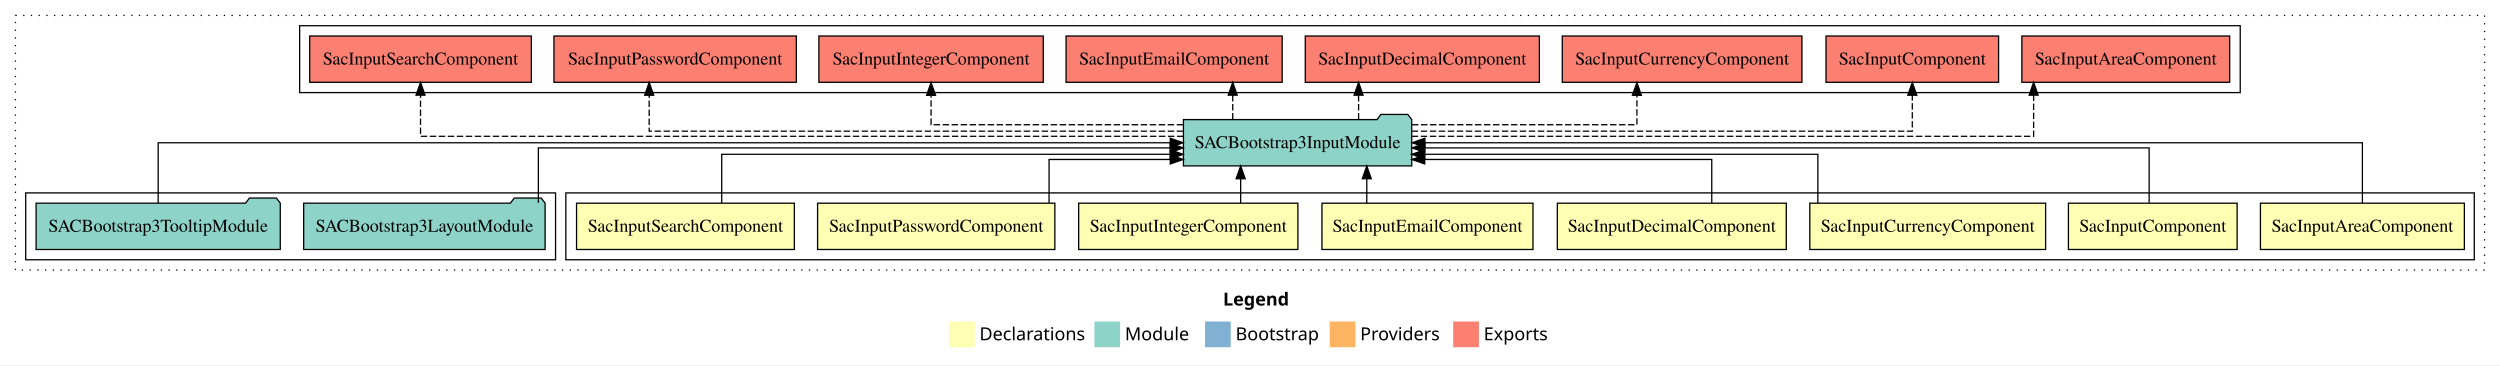
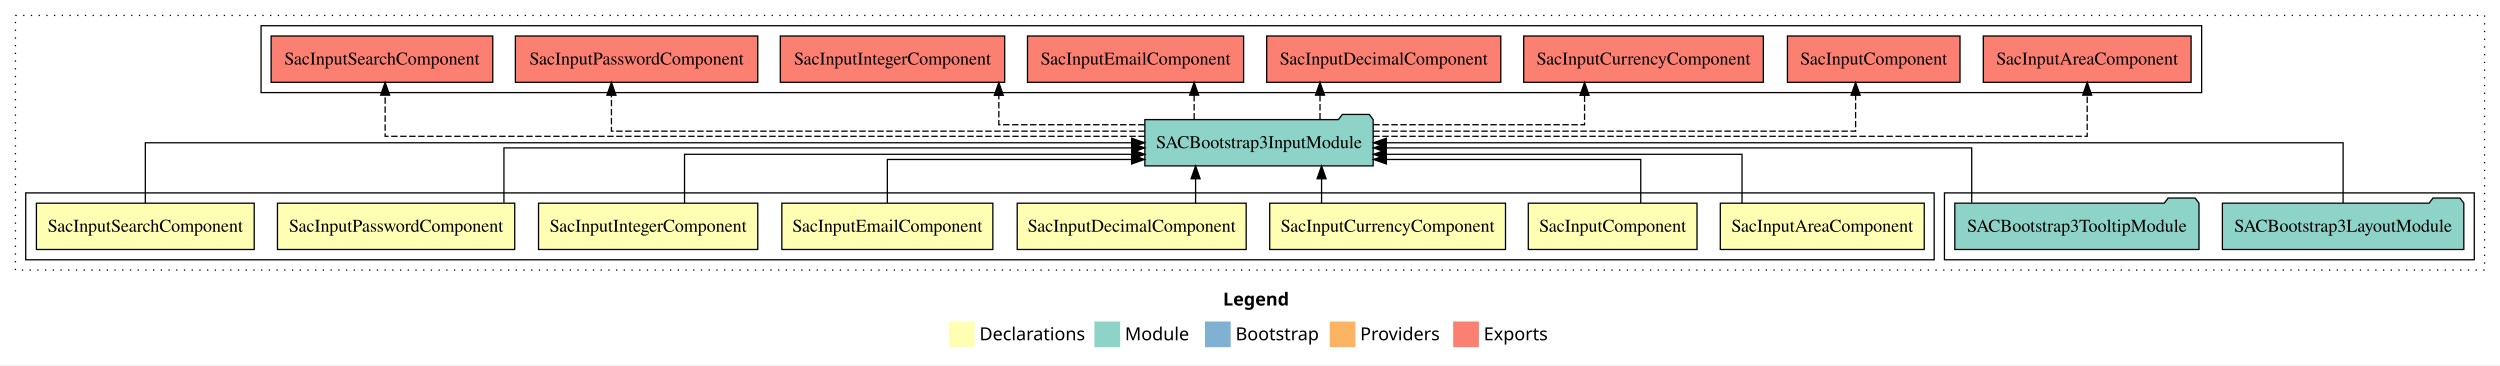
<svg xmlns="http://www.w3.org/2000/svg" width="1944pt" height="284pt" viewBox="0.00 0.00 1944.00 284.00">
  <g id="graph0" class="graph" transform="scale(1 1) rotate(0) translate(4 280)">
    <polygon fill="white" stroke="transparent" points="-4,4 -4,-280 1940,-280 1940,4 -4,4" />
    <text text-anchor="start" x="947.01" y="-42.4" font-family="Times-12" font-weight="bold" font-size="14.00">Legend</text>
    <polygon fill="#ffffb3" stroke="transparent" points="734,-10 734,-30 754,-30 754,-10 734,-10" />
    <text text-anchor="start" x="757.63" y="-15.4" font-family="Times-12" font-size="14.00">  Declarations</text>
    <polygon fill="#8dd3c7" stroke="transparent" points="847,-10 847,-30 867,-30 867,-10 847,-10" />
    <text text-anchor="start" x="870.73" y="-15.4" font-family="Times-12" font-size="14.00">  Module</text>
    <polygon fill="#80b1d3" stroke="transparent" points="933,-10 933,-30 953,-30 953,-10 933,-10" />
    <text text-anchor="start" x="956.78" y="-15.4" font-family="Times-12" font-size="14.00">  Bootstrap</text>
    <polygon fill="#fdb462" stroke="transparent" points="1030,-10 1030,-30 1050,-30 1050,-10 1030,-10" />
    <text text-anchor="start" x="1053.67" y="-15.4" font-family="Times-12" font-size="14.00">  Providers</text>
    <polygon fill="#fb8072" stroke="transparent" points="1126,-10 1126,-30 1146,-30 1146,-10 1126,-10" />
    <text text-anchor="start" x="1149.73" y="-15.4" font-family="Times-12" font-size="14.00">  Exports</text>
    <g id="clust1" class="cluster">
      <polygon fill="none" stroke="black" stroke-dasharray="1,5" points="8,-70 8,-268 1928,-268 1928,-70 8,-70" />
    </g>
+     <g id="clust11" class="cluster">
+       <polygon fill="none" stroke="black" points="1508,-78 1508,-130 1920,-130 1920,-78 1508,-78" />
+     </g>
    <g id="clust2" class="cluster">
-       <polygon fill="none" stroke="black" points="436,-78 436,-130 1920,-130 1920,-78 436,-78" />
-     </g>
-     <g id="clust11" class="cluster">
-       <polygon fill="none" stroke="black" points="16,-78 16,-130 428,-130 428,-78 16,-78" />
+       <polygon fill="none" stroke="black" points="16,-78 16,-130 1500,-130 1500,-78 16,-78" />
    </g>
    <g id="clust12" class="cluster">
-       <polygon fill="none" stroke="black" points="229,-208 229,-260 1738,-260 1738,-208 229,-208" />
+       <polygon fill="none" stroke="black" points="199,-208 199,-260 1708,-260 1708,-208 199,-208" />
    </g>
    <g id="node1" class="node">
-       <polygon fill="#ffffb3" stroke="black" points="1912.29,-122 1753.71,-122 1753.71,-86 1912.29,-86 1912.29,-122" />
-       <text text-anchor="middle" x="1833" y="-99.8" font-family="Times,serif" font-size="14.00">SacInputAreaComponent</text>
+       <polygon fill="#ffffb3" stroke="black" points="1492.29,-122 1333.71,-122 1333.71,-86 1492.29,-86 1492.29,-122" />
+       <text text-anchor="middle" x="1413" y="-99.8" font-family="Times,serif" font-size="14.00">SacInputAreaComponent</text>
    </g>
    <g id="node9" class="node">
-       <polygon fill="#8dd3c7" stroke="black" points="1093.76,-187 1090.76,-191 1069.76,-191 1066.76,-187 916.24,-187 916.24,-151 1093.76,-151 1093.76,-187" />
-       <text text-anchor="middle" x="1005" y="-164.8" font-family="Times,serif" font-size="14.00">SACBootstrap3InputModule</text>
+       <polygon fill="#8dd3c7" stroke="black" points="1063.76,-187 1060.76,-191 1039.76,-191 1036.76,-187 886.24,-187 886.24,-151 1063.76,-151 1063.76,-187" />
+       <text text-anchor="middle" x="975" y="-164.8" font-family="Times,serif" font-size="14.00">SACBootstrap3InputModule</text>
    </g>
    <g id="edge1" class="edge">
-       <path fill="none" stroke="black" d="M1833,-122.11C1833,-141.34 1833,-169 1833,-169 1833,-169 1104,-169 1104,-169" />
-       <polygon fill="black" stroke="black" points="1104,-165.5 1094,-169 1104,-172.5 1104,-165.5" />
+       <path fill="none" stroke="black" d="M1350.6,-122.03C1350.6,-138.4 1350.6,-160 1350.6,-160 1350.6,-160 1074.01,-160 1074.01,-160" />
+       <polygon fill="black" stroke="black" points="1074.01,-156.5 1064.01,-160 1074.01,-163.5 1074.01,-156.5" />
    </g>
    <g id="node2" class="node">
-       <polygon fill="#ffffb3" stroke="black" points="1735.6,-122 1604.4,-122 1604.4,-86 1735.6,-86 1735.6,-122" />
-       <text text-anchor="middle" x="1670" y="-99.8" font-family="Times,serif" font-size="14.00">SacInputComponent</text>
+       <polygon fill="#ffffb3" stroke="black" points="1315.6,-122 1184.4,-122 1184.4,-86 1315.6,-86 1315.6,-122" />
+       <text text-anchor="middle" x="1250" y="-99.8" font-family="Times,serif" font-size="14.00">SacInputComponent</text>
    </g>
    <g id="edge2" class="edge">
-       <path fill="none" stroke="black" d="M1667.17,-122.3C1667.17,-140.27 1667.17,-165 1667.17,-165 1667.17,-165 1103.96,-165 1103.96,-165" />
-       <polygon fill="black" stroke="black" points="1103.96,-161.5 1093.96,-165 1103.96,-168.5 1103.96,-161.5" />
+       <path fill="none" stroke="black" d="M1271.85,-122.19C1271.85,-137.18 1271.85,-156 1271.85,-156 1271.85,-156 1074.06,-156 1074.06,-156" />
+       <polygon fill="black" stroke="black" points="1074.06,-152.5 1064.06,-156 1074.06,-159.5 1074.06,-152.5" />
    </g>
    <g id="node3" class="node">
-       <polygon fill="#ffffb3" stroke="black" points="1586.68,-122 1403.32,-122 1403.32,-86 1586.68,-86 1586.68,-122" />
-       <text text-anchor="middle" x="1495" y="-99.8" font-family="Times,serif" font-size="14.00">SacInputCurrencyComponent</text>
+       <polygon fill="#ffffb3" stroke="black" points="1166.68,-122 983.32,-122 983.32,-86 1166.68,-86 1166.68,-122" />
+       <text text-anchor="middle" x="1075" y="-99.8" font-family="Times,serif" font-size="14.00">SacInputCurrencyComponent</text>
    </g>
    <g id="edge3" class="edge">
-       <path fill="none" stroke="black" d="M1409.56,-122.03C1409.56,-138.4 1409.56,-160 1409.56,-160 1409.56,-160 1103.78,-160 1103.78,-160" />
-       <polygon fill="black" stroke="black" points="1103.78,-156.5 1093.78,-160 1103.78,-163.5 1103.78,-156.5" />
+       <path fill="none" stroke="black" d="M1023.65,-122.11C1023.65,-122.11 1023.65,-140.99 1023.65,-140.99" />
+       <polygon fill="black" stroke="black" points="1020.15,-140.99 1023.65,-150.99 1027.15,-140.99 1020.15,-140.99" />
    </g>
    <g id="node4" class="node">
-       <polygon fill="#ffffb3" stroke="black" points="1385.02,-122 1206.98,-122 1206.98,-86 1385.02,-86 1385.02,-122" />
-       <text text-anchor="middle" x="1296" y="-99.8" font-family="Times,serif" font-size="14.00">SacInputDecimalComponent</text>
+       <polygon fill="#ffffb3" stroke="black" points="965.02,-122 786.98,-122 786.98,-86 965.02,-86 965.02,-122" />
+       <text text-anchor="middle" x="876" y="-99.8" font-family="Times,serif" font-size="14.00">SacInputDecimalComponent</text>
    </g>
    <g id="edge4" class="edge">
-       <path fill="none" stroke="black" d="M1327.06,-122.19C1327.06,-137.18 1327.06,-156 1327.06,-156 1327.06,-156 1103.86,-156 1103.86,-156" />
-       <polygon fill="black" stroke="black" points="1103.86,-152.5 1093.86,-156 1103.86,-159.5 1103.86,-152.5" />
+       <path fill="none" stroke="black" d="M925.69,-122.11C925.69,-122.11 925.69,-140.99 925.69,-140.99" />
+       <polygon fill="black" stroke="black" points="922.19,-140.99 925.69,-150.99 929.19,-140.99 922.19,-140.99" />
    </g>
    <g id="node5" class="node">
-       <polygon fill="#ffffb3" stroke="black" points="1188.04,-122 1023.96,-122 1023.96,-86 1188.04,-86 1188.04,-122" />
-       <text text-anchor="middle" x="1106" y="-99.8" font-family="Times,serif" font-size="14.00">SacInputEmailComponent</text>
+       <polygon fill="#ffffb3" stroke="black" points="768.04,-122 603.96,-122 603.96,-86 768.04,-86 768.04,-122" />
+       <text text-anchor="middle" x="686" y="-99.8" font-family="Times,serif" font-size="14.00">SacInputEmailComponent</text>
    </g>
    <g id="edge5" class="edge">
-       <path fill="none" stroke="black" d="M1058.81,-122.11C1058.81,-122.11 1058.81,-140.99 1058.81,-140.99" />
-       <polygon fill="black" stroke="black" points="1055.31,-140.99 1058.81,-150.99 1062.31,-140.99 1055.31,-140.99" />
+       <path fill="none" stroke="black" d="M686,-122.19C686,-137.18 686,-156 686,-156 686,-156 875.93,-156 875.93,-156" />
+       <polygon fill="black" stroke="black" points="875.93,-159.5 885.93,-156 875.93,-152.5 875.93,-159.5" />
    </g>
    <g id="node6" class="node">
-       <polygon fill="#ffffb3" stroke="black" points="1005.24,-122 834.76,-122 834.76,-86 1005.24,-86 1005.24,-122" />
-       <text text-anchor="middle" x="920" y="-99.8" font-family="Times,serif" font-size="14.00">SacInputIntegerComponent</text>
+       <polygon fill="#ffffb3" stroke="black" points="585.24,-122 414.76,-122 414.76,-86 585.24,-86 585.24,-122" />
+       <text text-anchor="middle" x="500" y="-99.8" font-family="Times,serif" font-size="14.00">SacInputIntegerComponent</text>
    </g>
    <g id="edge6" class="edge">
-       <path fill="none" stroke="black" d="M960.74,-122.11C960.74,-122.11 960.74,-140.99 960.74,-140.99" />
-       <polygon fill="black" stroke="black" points="957.24,-140.99 960.74,-150.99 964.24,-140.99 957.24,-140.99" />
+       <path fill="none" stroke="black" d="M528.29,-122.03C528.29,-138.4 528.29,-160 528.29,-160 528.29,-160 876.21,-160 876.21,-160" />
+       <polygon fill="black" stroke="black" points="876.21,-163.5 886.21,-160 876.21,-156.5 876.21,-163.5" />
    </g>
    <g id="node7" class="node">
-       <polygon fill="#ffffb3" stroke="black" points="816.25,-122 631.75,-122 631.75,-86 816.25,-86 816.25,-122" />
-       <text text-anchor="middle" x="724" y="-99.8" font-family="Times,serif" font-size="14.00">SacInputPasswordComponent</text>
+       <polygon fill="#ffffb3" stroke="black" points="396.25,-122 211.75,-122 211.75,-86 396.25,-86 396.25,-122" />
+       <text text-anchor="middle" x="304" y="-99.8" font-family="Times,serif" font-size="14.00">SacInputPasswordComponent</text>
    </g>
    <g id="edge7" class="edge">
-       <path fill="none" stroke="black" d="M811.75,-122.19C811.75,-137.18 811.75,-156 811.75,-156 811.75,-156 906.01,-156 906.01,-156" />
-       <polygon fill="black" stroke="black" points="906.01,-159.5 916.01,-156 906.01,-152.5 906.01,-159.5" />
+       <path fill="none" stroke="black" d="M387.86,-122.3C387.86,-140.27 387.86,-165 387.86,-165 387.86,-165 876.14,-165 876.14,-165" />
+       <polygon fill="black" stroke="black" points="876.14,-168.5 886.14,-165 876.14,-161.5 876.14,-168.5" />
    </g>
    <g id="node8" class="node">
-       <polygon fill="#ffffb3" stroke="black" points="613.68,-122 444.32,-122 444.32,-86 613.68,-86 613.68,-122" />
-       <text text-anchor="middle" x="529" y="-99.8" font-family="Times,serif" font-size="14.00">SacInputSearchComponent</text>
+       <polygon fill="#ffffb3" stroke="black" points="193.68,-122 24.32,-122 24.32,-86 193.68,-86 193.68,-122" />
+       <text text-anchor="middle" x="109" y="-99.8" font-family="Times,serif" font-size="14.00">SacInputSearchComponent</text>
    </g>
    <g id="edge8" class="edge">
-       <path fill="none" stroke="black" d="M557.2,-122.03C557.2,-138.4 557.2,-160 557.2,-160 557.2,-160 905.99,-160 905.99,-160" />
-       <polygon fill="black" stroke="black" points="905.99,-163.5 915.99,-160 905.99,-156.5 905.99,-163.5" />
+       <path fill="none" stroke="black" d="M109,-122.11C109,-141.34 109,-169 109,-169 109,-169 875.99,-169 875.99,-169" />
+       <polygon fill="black" stroke="black" points="875.99,-172.5 885.99,-169 875.99,-165.5 875.99,-172.5" />
    </g>
    <g id="node12" class="node">
-       <polygon fill="#fb8072" stroke="black" points="1729.79,-252 1568.21,-252 1568.21,-216 1729.79,-216 1729.79,-252" />
-       <text text-anchor="middle" x="1649" y="-229.8" font-family="Times,serif" font-size="14.00">SacInputAreaComponent </text>
+       <polygon fill="#fb8072" stroke="black" points="1699.79,-252 1538.21,-252 1538.21,-216 1699.79,-216 1699.79,-252" />
+       <text text-anchor="middle" x="1619" y="-229.8" font-family="Times,serif" font-size="14.00">SacInputAreaComponent </text>
    </g>
    <g id="edge11" class="edge">
-       <path fill="none" stroke="black" stroke-dasharray="5,2" d="M1093.8,-174C1254.56,-174 1577.35,-174 1577.35,-174 1577.35,-174 1577.35,-206 1577.35,-206" />
-       <polygon fill="black" stroke="black" points="1573.85,-206 1577.35,-216 1580.85,-206 1573.85,-206" />
+       <path fill="none" stroke="black" stroke-dasharray="5,2" d="M1063.87,-174C1240.54,-174 1619,-174 1619,-174 1619,-174 1619,-206 1619,-206" />
+       <polygon fill="black" stroke="black" points="1615.5,-206 1619,-216 1622.5,-206 1615.5,-206" />
    </g>
    <g id="node13" class="node">
-       <polygon fill="#fb8072" stroke="black" points="1550.1,-252 1415.9,-252 1415.9,-216 1550.1,-216 1550.1,-252" />
-       <text text-anchor="middle" x="1483" y="-229.8" font-family="Times,serif" font-size="14.00">SacInputComponent </text>
+       <polygon fill="#fb8072" stroke="black" points="1520.1,-252 1385.9,-252 1385.9,-216 1520.1,-216 1520.1,-252" />
+       <text text-anchor="middle" x="1453" y="-229.8" font-family="Times,serif" font-size="14.00">SacInputComponent </text>
    </g>
    <g id="edge12" class="edge">
-       <path fill="none" stroke="black" stroke-dasharray="5,2" d="M1093.79,-178C1232.02,-178 1483,-178 1483,-178 1483,-178 1483,-205.97 1483,-205.97" />
-       <polygon fill="black" stroke="black" points="1479.5,-205.97 1483,-215.97 1486.5,-205.97 1479.5,-205.97" />
+       <path fill="none" stroke="black" stroke-dasharray="5,2" d="M1063.9,-178C1198.61,-178 1438.92,-178 1438.92,-178 1438.92,-178 1438.92,-205.97 1438.92,-205.97" />
+       <polygon fill="black" stroke="black" points="1435.42,-205.97 1438.92,-215.97 1442.42,-205.97 1435.42,-205.97" />
    </g>
    <g id="node14" class="node">
-       <polygon fill="#fb8072" stroke="black" points="1397.18,-252 1210.82,-252 1210.82,-216 1397.18,-216 1397.18,-252" />
-       <text text-anchor="middle" x="1304" y="-229.8" font-family="Times,serif" font-size="14.00">SacInputCurrencyComponent </text>
+       <polygon fill="#fb8072" stroke="black" points="1367.18,-252 1180.82,-252 1180.82,-216 1367.18,-216 1367.18,-252" />
+       <text text-anchor="middle" x="1274" y="-229.8" font-family="Times,serif" font-size="14.00">SacInputCurrencyComponent </text>
    </g>
    <g id="edge13" class="edge">
-       <path fill="none" stroke="black" stroke-dasharray="5,2" d="M1093.96,-183C1170.56,-183 1268.86,-183 1268.86,-183 1268.86,-183 1268.86,-205.88 1268.86,-205.88" />
-       <polygon fill="black" stroke="black" points="1265.36,-205.88 1268.86,-215.88 1272.36,-205.88 1265.36,-205.88" />
+       <path fill="none" stroke="black" stroke-dasharray="5,2" d="M1063.9,-183C1136.84,-183 1228.15,-183 1228.15,-183 1228.15,-183 1228.15,-205.88 1228.15,-205.88" />
+       <polygon fill="black" stroke="black" points="1224.65,-205.88 1228.15,-215.88 1231.65,-205.88 1224.65,-205.88" />
    </g>
    <g id="node15" class="node">
-       <polygon fill="#fb8072" stroke="black" points="1193.02,-252 1010.98,-252 1010.98,-216 1193.02,-216 1193.02,-252" />
-       <text text-anchor="middle" x="1102" y="-229.8" font-family="Times,serif" font-size="14.00">SacInputDecimalComponent </text>
+       <polygon fill="#fb8072" stroke="black" points="1163.02,-252 980.98,-252 980.98,-216 1163.02,-216 1163.02,-252" />
+       <text text-anchor="middle" x="1072" y="-229.8" font-family="Times,serif" font-size="14.00">SacInputDecimalComponent </text>
    </g>
    <g id="edge14" class="edge">
-       <path fill="none" stroke="black" stroke-dasharray="5,2" d="M1052.44,-187.11C1052.44,-187.11 1052.44,-205.99 1052.44,-205.99" />
-       <polygon fill="black" stroke="black" points="1048.94,-205.99 1052.44,-215.99 1055.94,-205.99 1048.94,-205.99" />
+       <path fill="none" stroke="black" stroke-dasharray="5,2" d="M1022.44,-187.11C1022.44,-187.11 1022.44,-205.99 1022.44,-205.99" />
+       <polygon fill="black" stroke="black" points="1018.94,-205.99 1022.44,-215.99 1025.94,-205.99 1018.94,-205.99" />
    </g>
    <g id="node16" class="node">
-       <polygon fill="#fb8072" stroke="black" points="993.03,-252 824.97,-252 824.97,-216 993.03,-216 993.03,-252" />
-       <text text-anchor="middle" x="909" y="-229.8" font-family="Times,serif" font-size="14.00">SacInputEmailComponent </text>
+       <polygon fill="#fb8072" stroke="black" points="963.03,-252 794.97,-252 794.97,-216 963.03,-216 963.03,-252" />
+       <text text-anchor="middle" x="879" y="-229.8" font-family="Times,serif" font-size="14.00">SacInputEmailComponent </text>
    </g>
    <g id="edge15" class="edge">
-       <path fill="none" stroke="black" stroke-dasharray="5,2" d="M954.57,-187.11C954.57,-187.11 954.57,-205.99 954.57,-205.99" />
-       <polygon fill="black" stroke="black" points="951.07,-205.99 954.57,-215.99 958.07,-205.99 951.07,-205.99" />
+       <path fill="none" stroke="black" stroke-dasharray="5,2" d="M924.57,-187.11C924.57,-187.11 924.57,-205.99 924.57,-205.99" />
+       <polygon fill="black" stroke="black" points="921.07,-205.99 924.57,-215.99 928.07,-205.99 921.07,-205.99" />
    </g>
    <g id="node17" class="node">
-       <polygon fill="#fb8072" stroke="black" points="807.24,-252 632.76,-252 632.76,-216 807.24,-216 807.24,-252" />
-       <text text-anchor="middle" x="720" y="-229.8" font-family="Times,serif" font-size="14.00">SacInputIntegerComponent </text>
+       <polygon fill="#fb8072" stroke="black" points="777.24,-252 602.76,-252 602.76,-216 777.24,-216 777.24,-252" />
+       <text text-anchor="middle" x="690" y="-229.8" font-family="Times,serif" font-size="14.00">SacInputIntegerComponent </text>
    </g>
    <g id="edge16" class="edge">
-       <path fill="none" stroke="black" stroke-dasharray="5,2" d="M916,-183C832.37,-183 720,-183 720,-183 720,-183 720,-205.88 720,-205.88" />
-       <polygon fill="black" stroke="black" points="716.5,-205.88 720,-215.88 723.5,-205.88 716.5,-205.88" />
+       <path fill="none" stroke="black" stroke-dasharray="5,2" d="M885.97,-183C831.69,-183 772.69,-183 772.69,-183 772.69,-183 772.69,-205.88 772.69,-205.88" />
+       <polygon fill="black" stroke="black" points="769.19,-205.88 772.69,-215.88 776.19,-205.88 769.19,-205.88" />
    </g>
    <g id="node18" class="node">
-       <polygon fill="#fb8072" stroke="black" points="615.25,-252 426.75,-252 426.75,-216 615.25,-216 615.25,-252" />
-       <text text-anchor="middle" x="521" y="-229.8" font-family="Times,serif" font-size="14.00">SacInputPasswordComponent </text>
+       <polygon fill="#fb8072" stroke="black" points="585.25,-252 396.75,-252 396.75,-216 585.25,-216 585.25,-252" />
+       <text text-anchor="middle" x="491" y="-229.8" font-family="Times,serif" font-size="14.00">SacInputPasswordComponent </text>
    </g>
    <g id="edge17" class="edge">
-       <path fill="none" stroke="black" stroke-dasharray="5,2" d="M916.02,-178C771.28,-178 500.8,-178 500.8,-178 500.8,-178 500.8,-205.97 500.8,-205.97" />
-       <polygon fill="black" stroke="black" points="497.3,-205.97 500.8,-215.97 504.3,-205.97 497.3,-205.97" />
+       <path fill="none" stroke="black" stroke-dasharray="5,2" d="M886.14,-178C741.58,-178 471.46,-178 471.46,-178 471.46,-178 471.46,-205.97 471.46,-205.97" />
+       <polygon fill="black" stroke="black" points="467.96,-205.97 471.46,-215.97 474.96,-205.97 467.96,-205.97" />
    </g>
    <g id="node19" class="node">
-       <polygon fill="#fb8072" stroke="black" points="409.18,-252 236.82,-252 236.82,-216 409.18,-216 409.18,-252" />
-       <text text-anchor="middle" x="323" y="-229.8" font-family="Times,serif" font-size="14.00">SacInputSearchComponent </text>
+       <polygon fill="#fb8072" stroke="black" points="379.18,-252 206.82,-252 206.82,-216 379.18,-216 379.18,-252" />
+       <text text-anchor="middle" x="293" y="-229.8" font-family="Times,serif" font-size="14.00">SacInputSearchComponent </text>
    </g>
    <g id="edge18" class="edge">
-       <path fill="none" stroke="black" stroke-dasharray="5,2" d="M916.19,-174C731.49,-174 323,-174 323,-174 323,-174 323,-206 323,-206" />
-       <polygon fill="black" stroke="black" points="319.5,-206 323,-216 326.5,-206 319.5,-206" />
+       <path fill="none" stroke="black" stroke-dasharray="5,2" d="M886.17,-174C701.97,-174 295.48,-174 295.48,-174 295.48,-174 295.48,-206 295.48,-206" />
+       <polygon fill="black" stroke="black" points="291.98,-206 295.48,-216 298.98,-206 291.98,-206" />
    </g>
    <g id="node10" class="node">
-       <polygon fill="#8dd3c7" stroke="black" points="419.87,-122 416.87,-126 395.87,-126 392.87,-122 232.13,-122 232.13,-86 419.87,-86 419.87,-122" />
-       <text text-anchor="middle" x="326" y="-99.8" font-family="Times,serif" font-size="14.00">SACBootstrap3LayoutModule</text>
+       <polygon fill="#8dd3c7" stroke="black" points="1911.87,-122 1908.87,-126 1887.87,-126 1884.87,-122 1724.13,-122 1724.13,-86 1911.87,-86 1911.87,-122" />
+       <text text-anchor="middle" x="1818" y="-99.8" font-family="Times,serif" font-size="14.00">SACBootstrap3LayoutModule</text>
    </g>
    <g id="edge9" class="edge">
-       <path fill="none" stroke="black" d="M414.64,-122.3C414.64,-140.27 414.64,-165 414.64,-165 414.64,-165 905.98,-165 905.98,-165" />
-       <polygon fill="black" stroke="black" points="905.98,-168.5 915.98,-165 905.98,-161.5 905.98,-168.5" />
+       <path fill="none" stroke="black" d="M1818,-122.11C1818,-141.34 1818,-169 1818,-169 1818,-169 1074.02,-169 1074.02,-169" />
+       <polygon fill="black" stroke="black" points="1074.02,-165.5 1064.02,-169 1074.02,-172.5 1074.02,-165.5" />
    </g>
    <g id="node11" class="node">
-       <polygon fill="#8dd3c7" stroke="black" points="213.94,-122 210.94,-126 189.94,-126 186.94,-122 24.06,-122 24.06,-86 213.94,-86 213.94,-122" />
-       <text text-anchor="middle" x="119" y="-99.8" font-family="Times,serif" font-size="14.00">SACBootstrap3TooltipModule</text>
+       <polygon fill="#8dd3c7" stroke="black" points="1705.94,-122 1702.94,-126 1681.94,-126 1678.94,-122 1516.06,-122 1516.06,-86 1705.94,-86 1705.94,-122" />
+       <text text-anchor="middle" x="1611" y="-99.8" font-family="Times,serif" font-size="14.00">SACBootstrap3TooltipModule</text>
    </g>
    <g id="edge10" class="edge">
-       <path fill="none" stroke="black" d="M119,-122.11C119,-141.34 119,-169 119,-169 119,-169 905.99,-169 905.99,-169" />
-       <polygon fill="black" stroke="black" points="905.99,-172.5 915.99,-169 905.99,-165.5 905.99,-172.5" />
+       <path fill="none" stroke="black" d="M1529.2,-122.3C1529.2,-140.27 1529.2,-165 1529.2,-165 1529.2,-165 1074.04,-165 1074.04,-165" />
+       <polygon fill="black" stroke="black" points="1074.04,-161.5 1064.04,-165 1074.04,-168.5 1074.04,-161.5" />
    </g>
  </g>
</svg>
